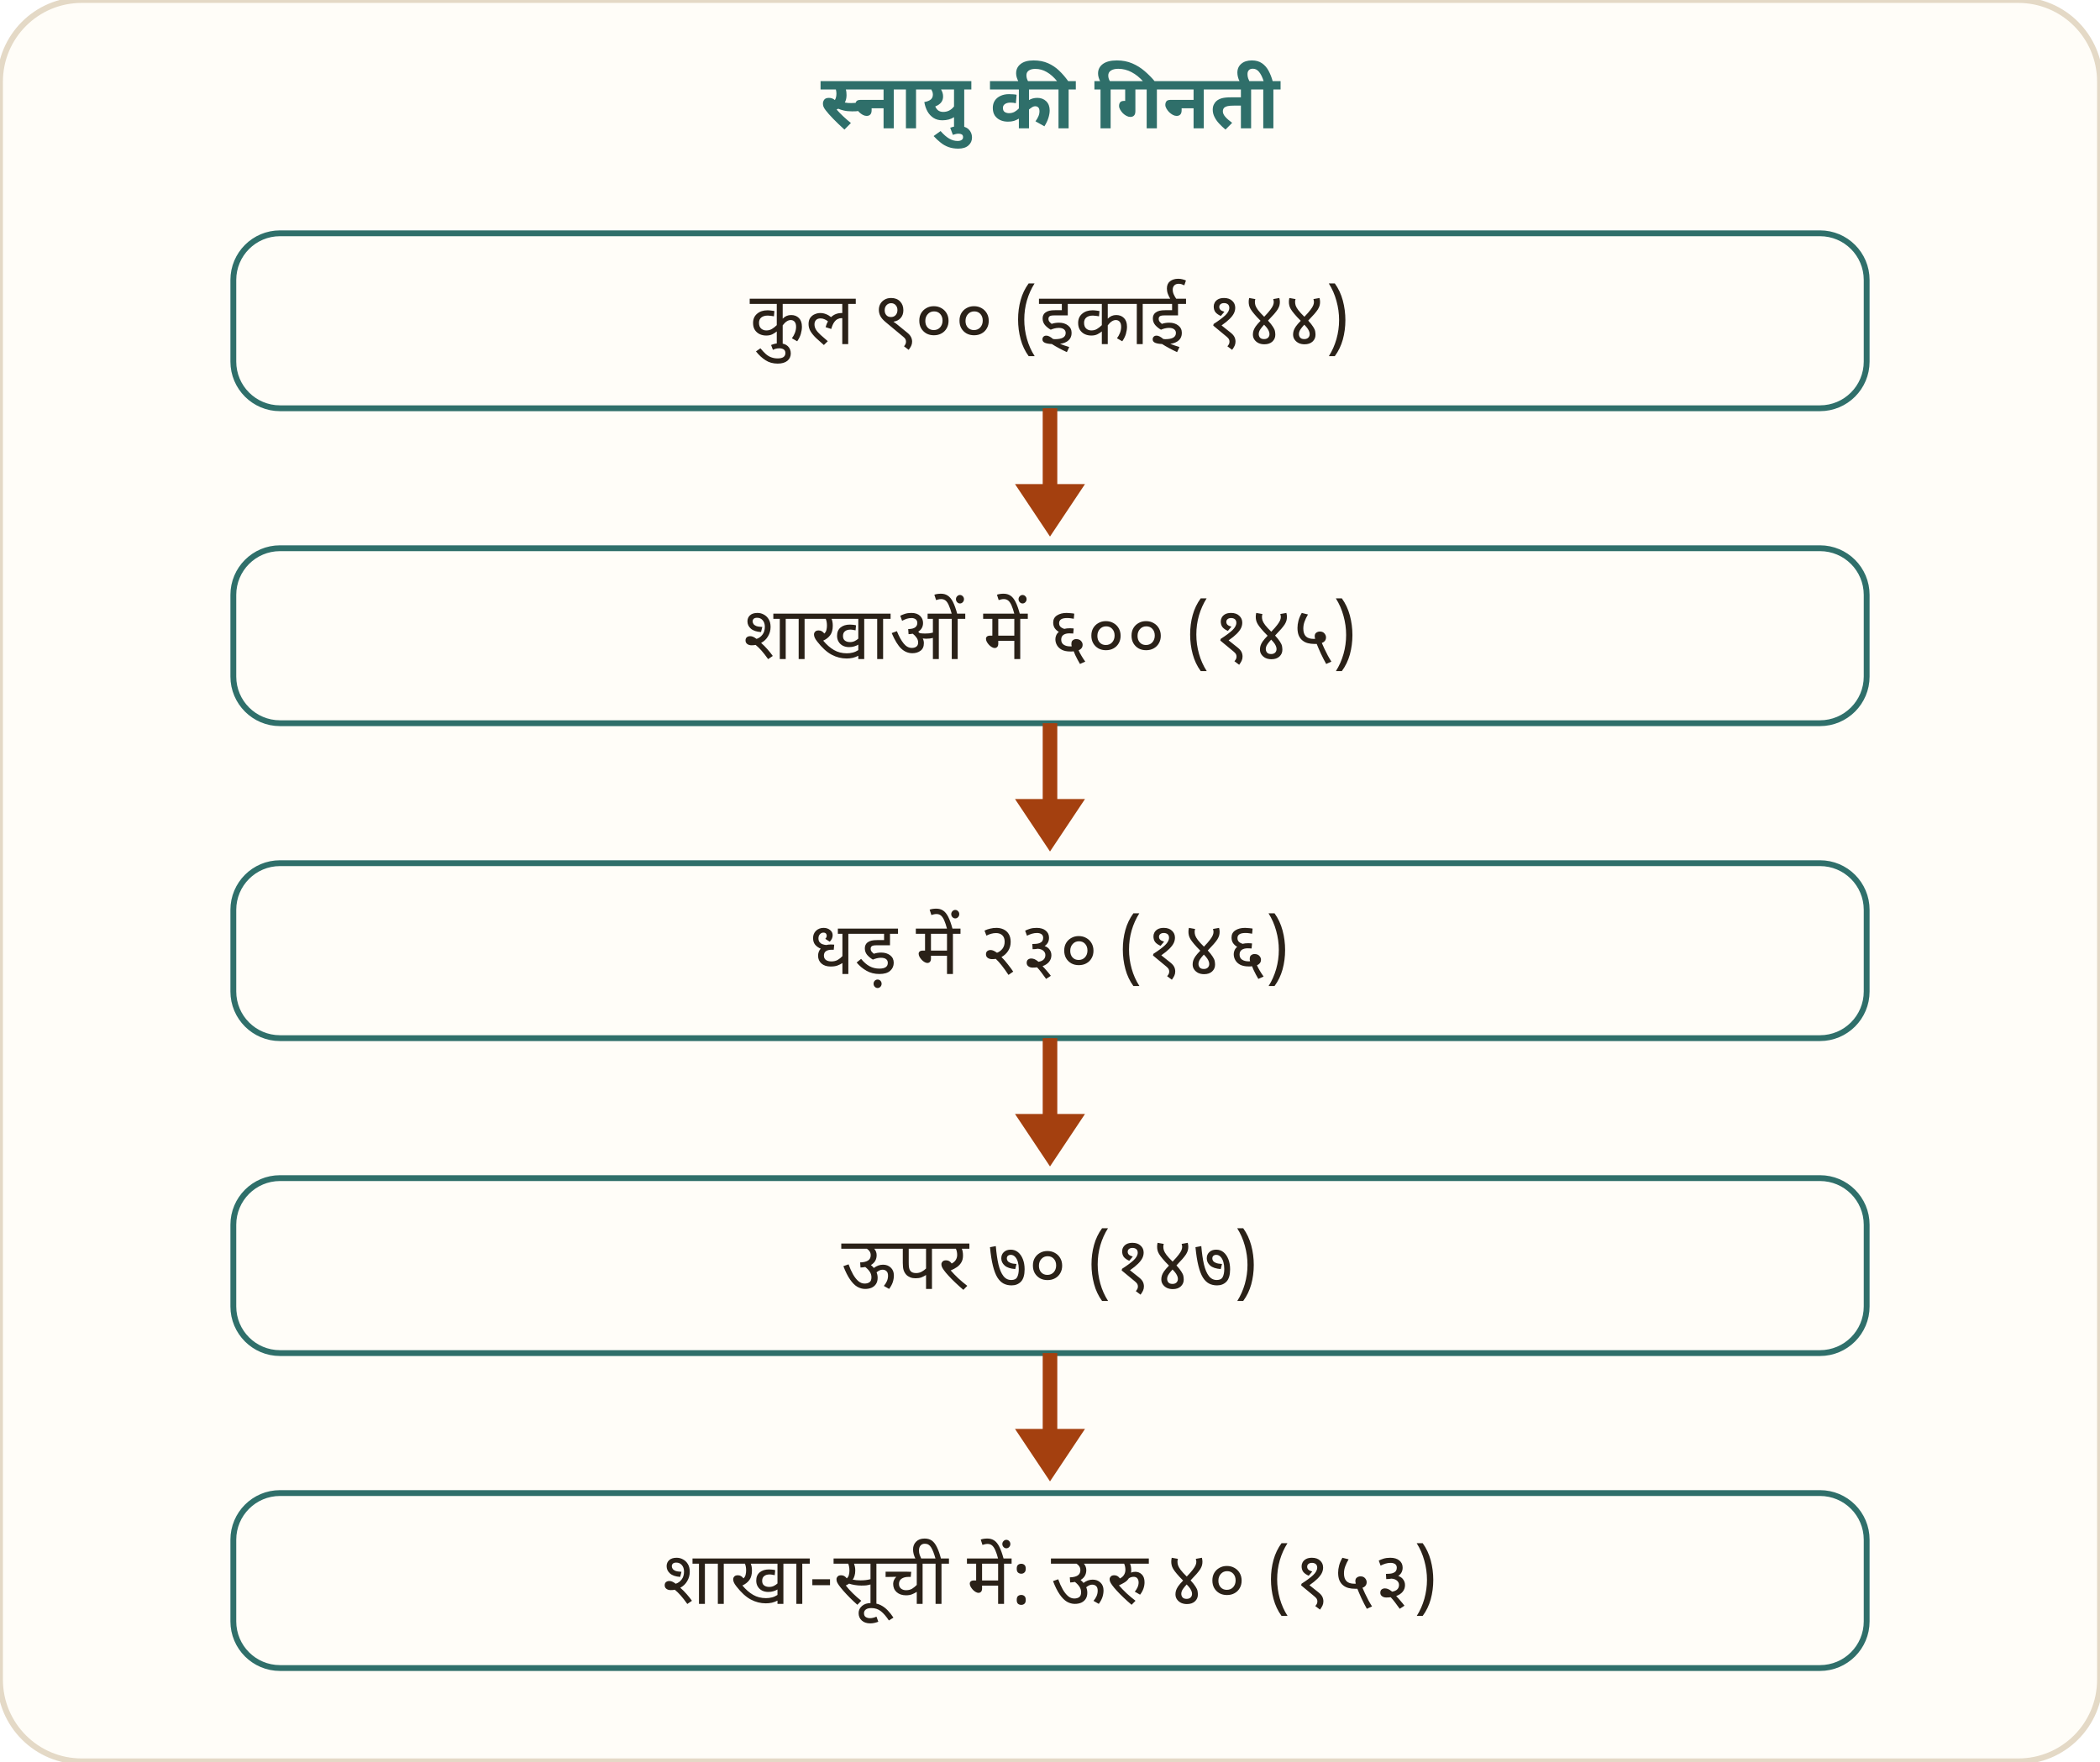
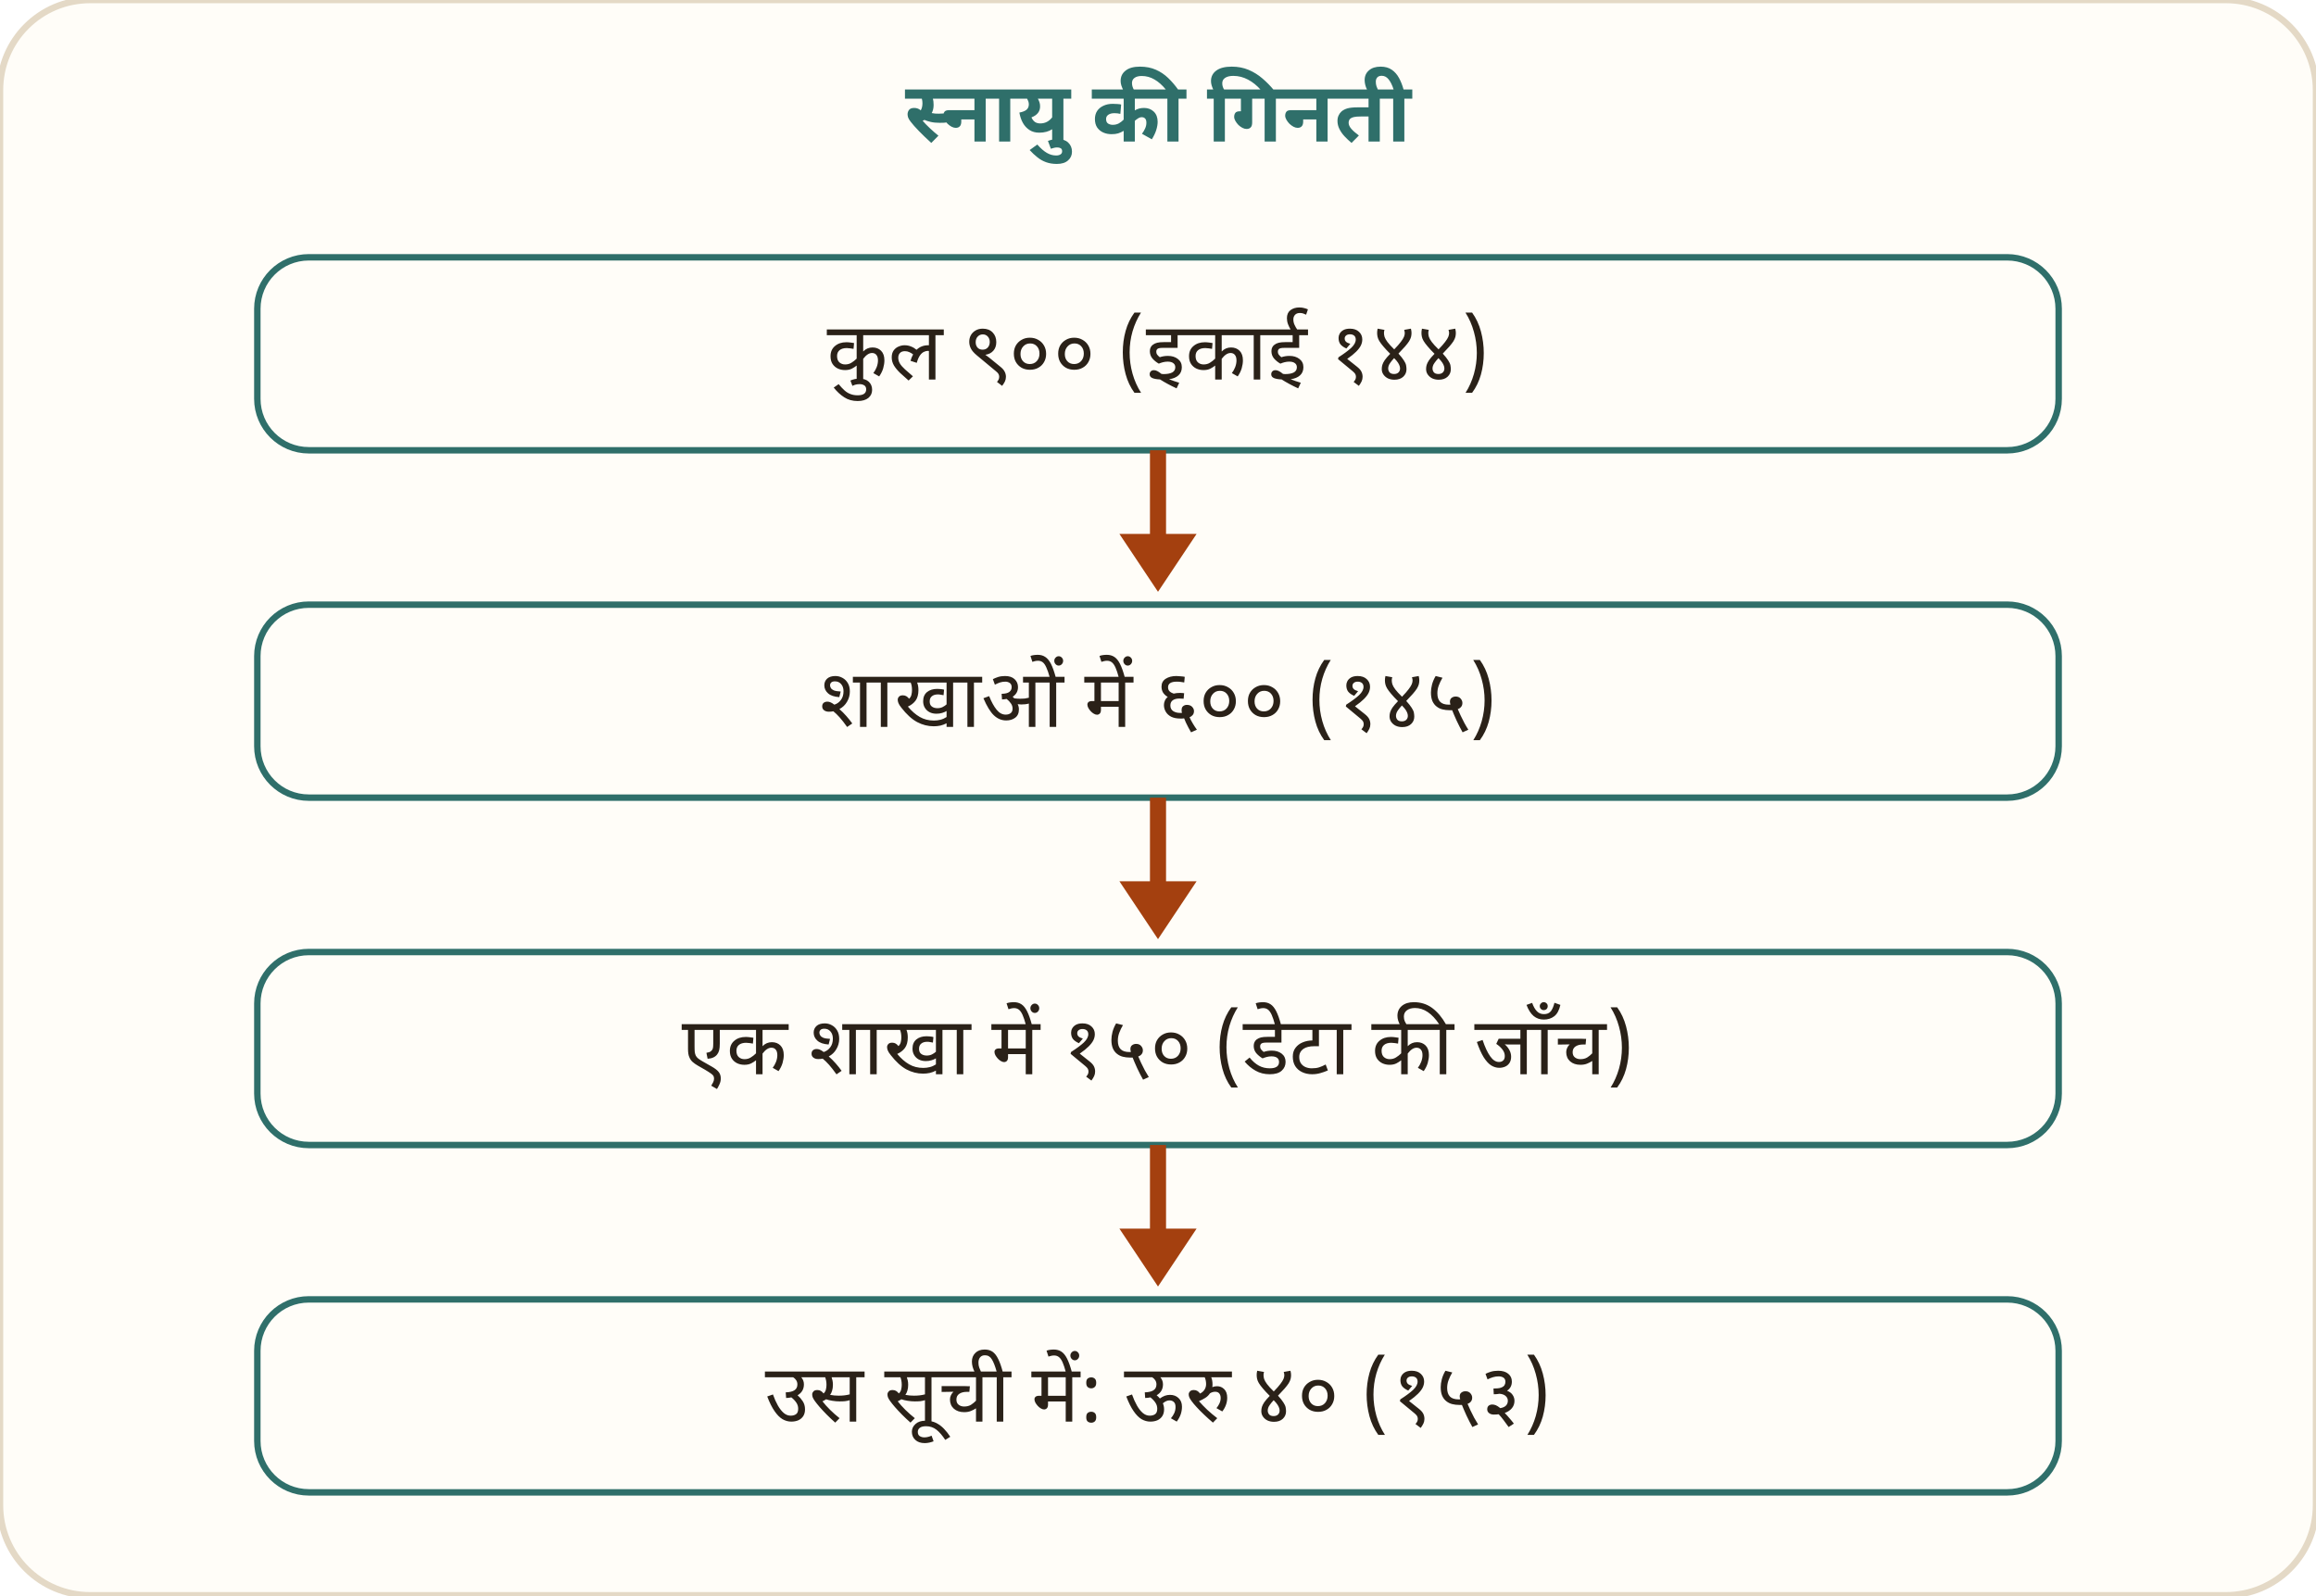
- <svg xmlns="http://www.w3.org/2000/svg" viewBox="0 0 360 302" role="img">
-   <rect width="360" height="302" rx="14" fill="#fffdf8" stroke="#e4d9c6" />
+ <svg xmlns="http://www.w3.org/2000/svg" viewBox="0 0 360 248" role="img">
+   <rect width="360" height="248" rx="14" fill="#fffdf8" stroke="#e4d9c6" />
  <text x="180" y="22" font-family="'Noto Sans Devanagari','Mukta','Nirmala UI','Mangal',sans-serif" font-size="13" font-weight="700" fill="#2f6f6a" text-anchor="middle">स्नायु की गिनती</text>
  <rect x="40" y="40" width="280" height="30" rx="8" fill="#fffdf8" stroke="#2f6f6a" />
  <text x="180.0" y="59.0" font-family="'Noto Sans Devanagari','Mukta','Nirmala UI','Mangal',sans-serif" font-size="12.5" font-weight="500" fill="#2a2118" text-anchor="middle">कुल ९०० (इकाई १४४)</text>
  <line x1="180" y1="70" x2="180" y2="86" stroke="#a4400f" stroke-width="2.5" />
  <polygon points="180,92 174,83 186,83" fill="#a4400f" />
  <rect x="40" y="94" width="280" height="30" rx="8" fill="#fffdf8" stroke="#2f6f6a" />
  <text x="180.0" y="113.0" font-family="'Noto Sans Devanagari','Mukta','Nirmala UI','Mangal',sans-serif" font-size="12.5" font-weight="500" fill="#2a2118" text-anchor="middle">शाखाओं में ६०० (१४५)</text>
  <line x1="180" y1="124" x2="180" y2="140" stroke="#a4400f" stroke-width="2.5" />
  <polygon points="180,146 174,137 186,137" fill="#a4400f" />
  <rect x="40" y="148" width="280" height="30" rx="8" fill="#fffdf8" stroke="#2f6f6a" />
-   <text x="180.0" y="167.0" font-family="'Noto Sans Devanagari','Mukta','Nirmala UI','Mangal',sans-serif" font-size="12.5" font-weight="500" fill="#2a2118" text-anchor="middle">धड़ में २३० (१४६)</text>
+   <text x="180.0" y="167.0" font-family="'Noto Sans Devanagari','Mukta','Nirmala UI','Mangal',sans-serif" font-size="12.5" font-weight="500" fill="#2a2118" text-anchor="middle">एक शाखा में १५० (डेटा की जाँच)</text>
  <line x1="180" y1="178" x2="180" y2="194" stroke="#a4400f" stroke-width="2.5" />
  <polygon points="180,200 174,191 186,191" fill="#a4400f" />
  <rect x="40" y="202" width="280" height="30" rx="8" fill="#fffdf8" stroke="#2f6f6a" />
-   <text x="180.0" y="221.0" font-family="'Noto Sans Devanagari','Mukta','Nirmala UI','Mangal',sans-serif" font-size="12.5" font-weight="500" fill="#2a2118" text-anchor="middle">ऊपर ७० (१४७)</text>
-   <line x1="180" y1="232" x2="180" y2="248" stroke="#a4400f" stroke-width="2.5" />
-   <polygon points="180,254 174,245 186,245" fill="#a4400f" />
-   <rect x="40" y="256" width="280" height="30" rx="8" fill="#fffdf8" stroke="#2f6f6a" />
-   <text x="180.0" y="275.0" font-family="'Noto Sans Devanagari','Mukta','Nirmala UI','Mangal',sans-serif" font-size="12.5" font-weight="500" fill="#2a2118" text-anchor="middle">शाखा-सूची में: ऊरु ४० (१५३)</text>
+   <text x="180.0" y="221.0" font-family="'Noto Sans Devanagari','Mukta','Nirmala UI','Mangal',sans-serif" font-size="12.5" font-weight="500" fill="#2a2118" text-anchor="middle">उस सूची में: ऊरु ४० (१५३)</text>
</svg>
